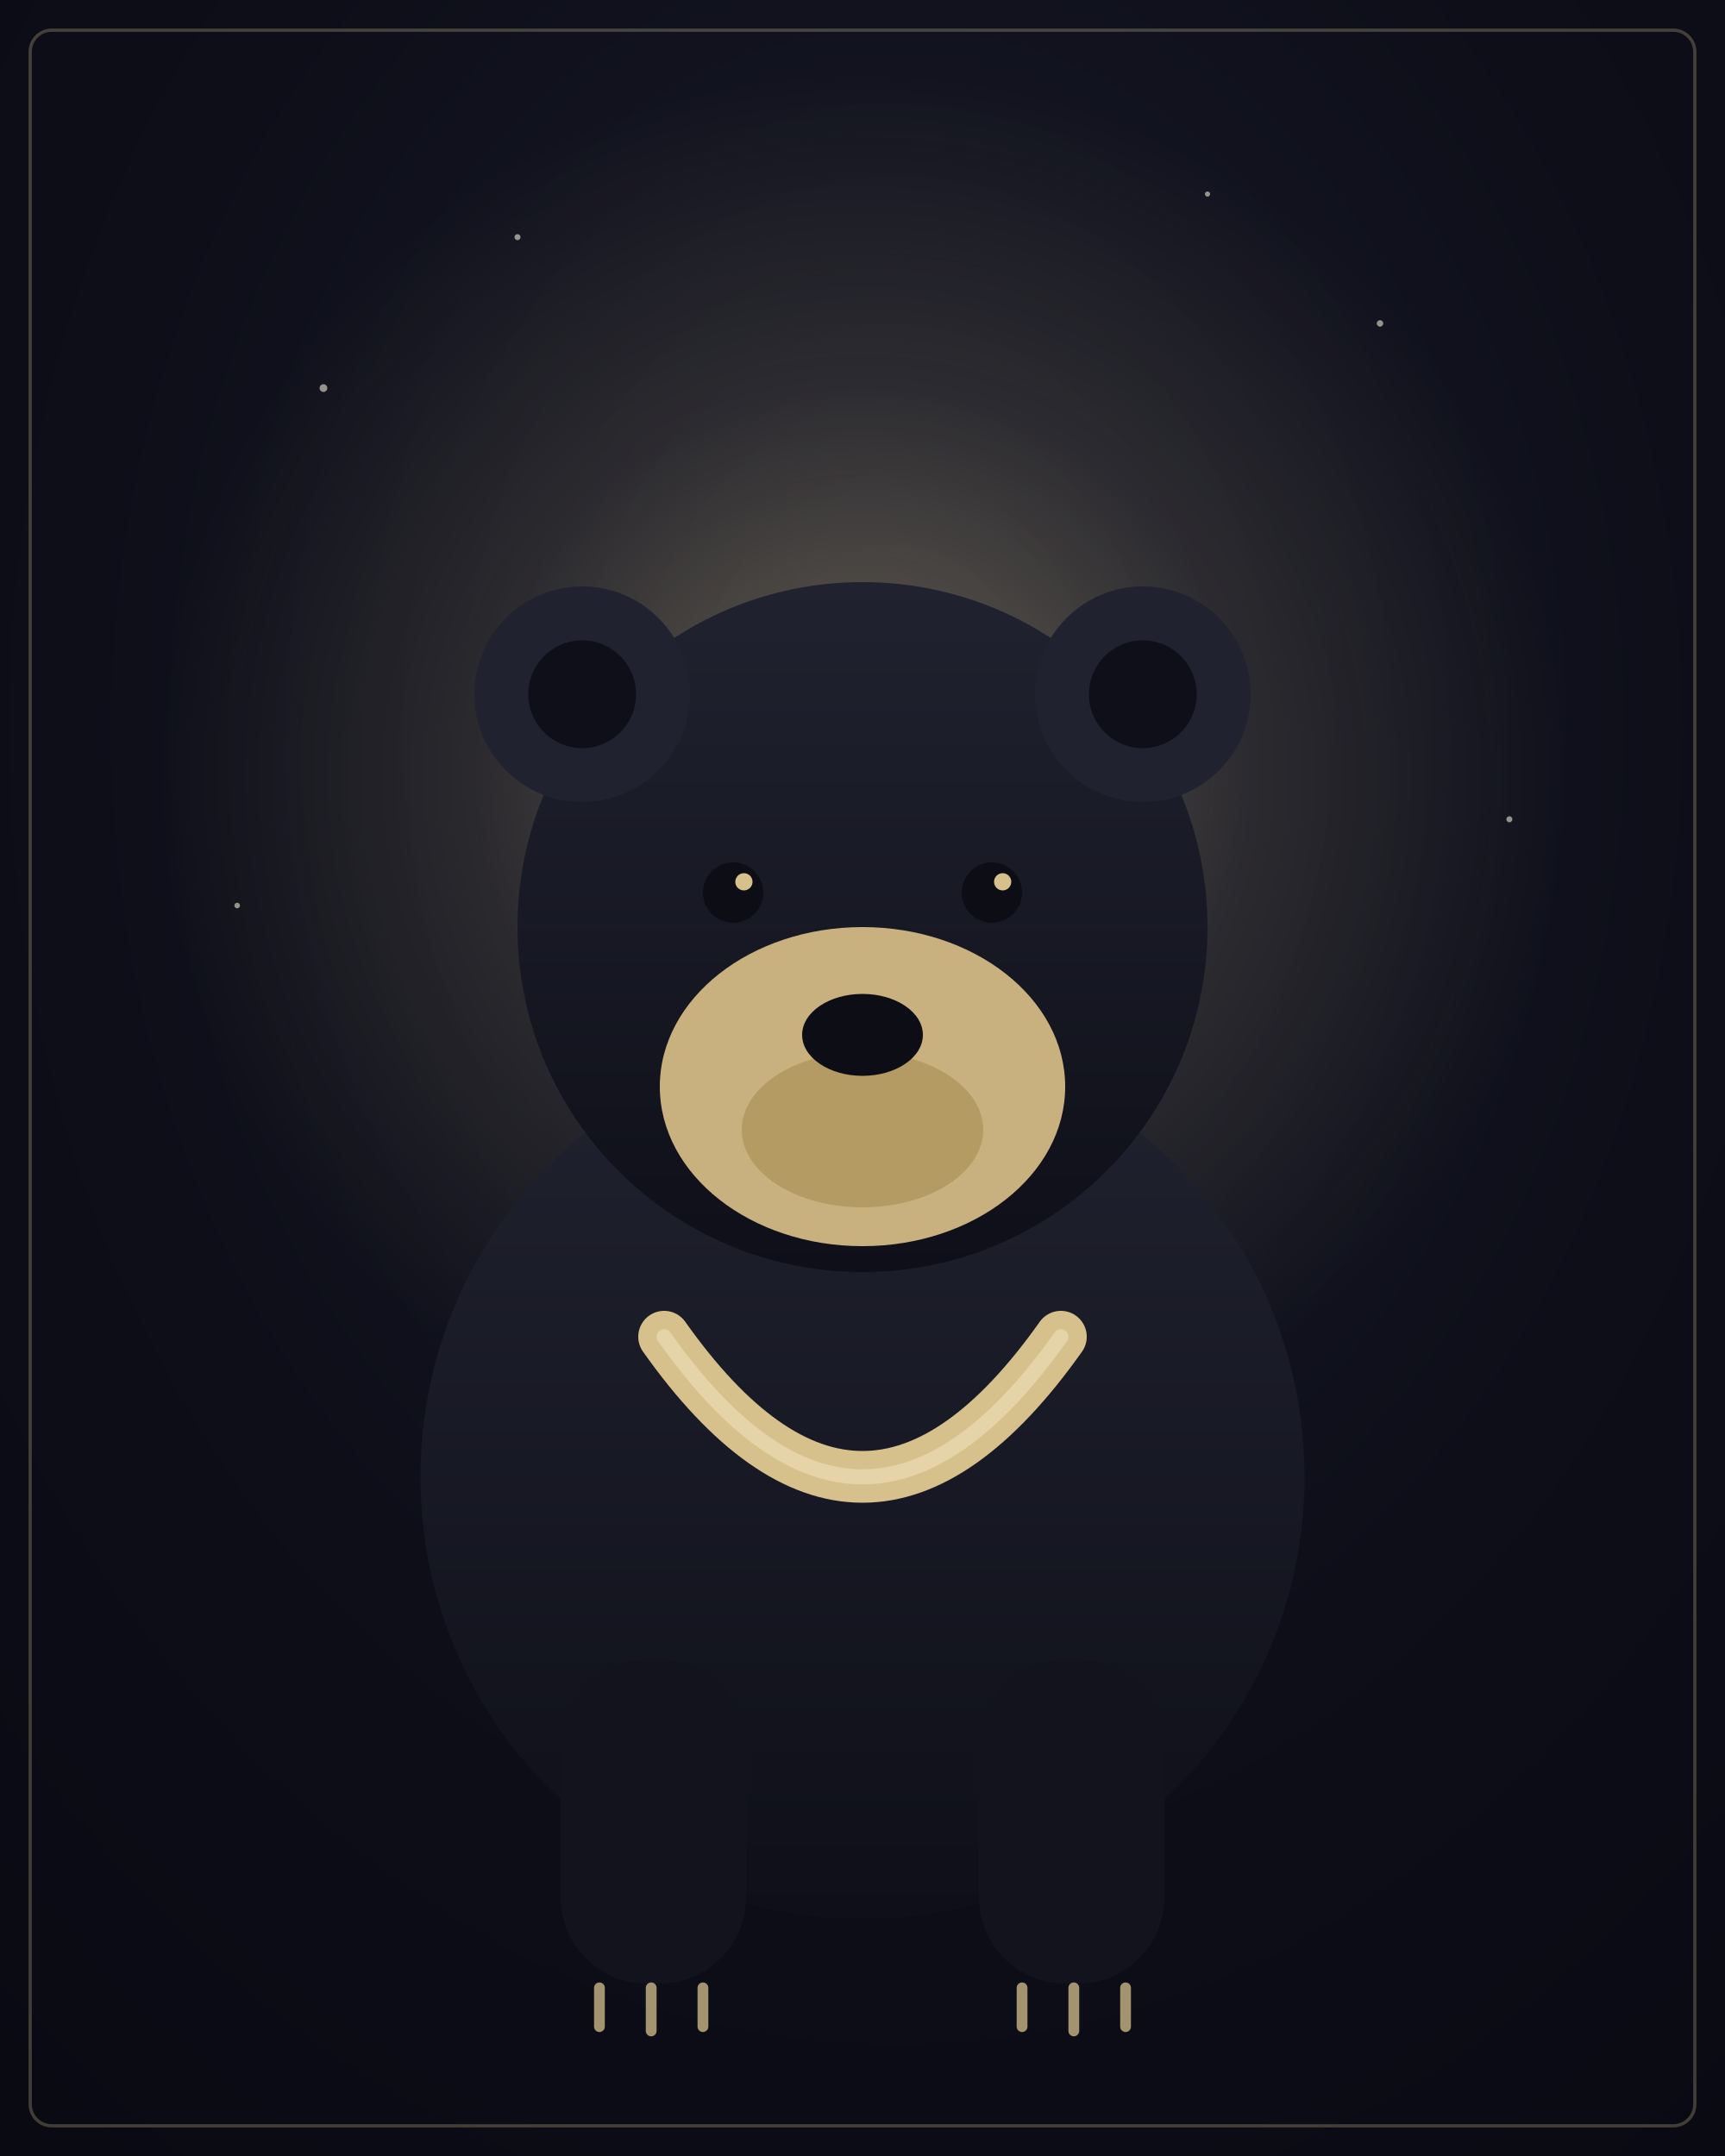
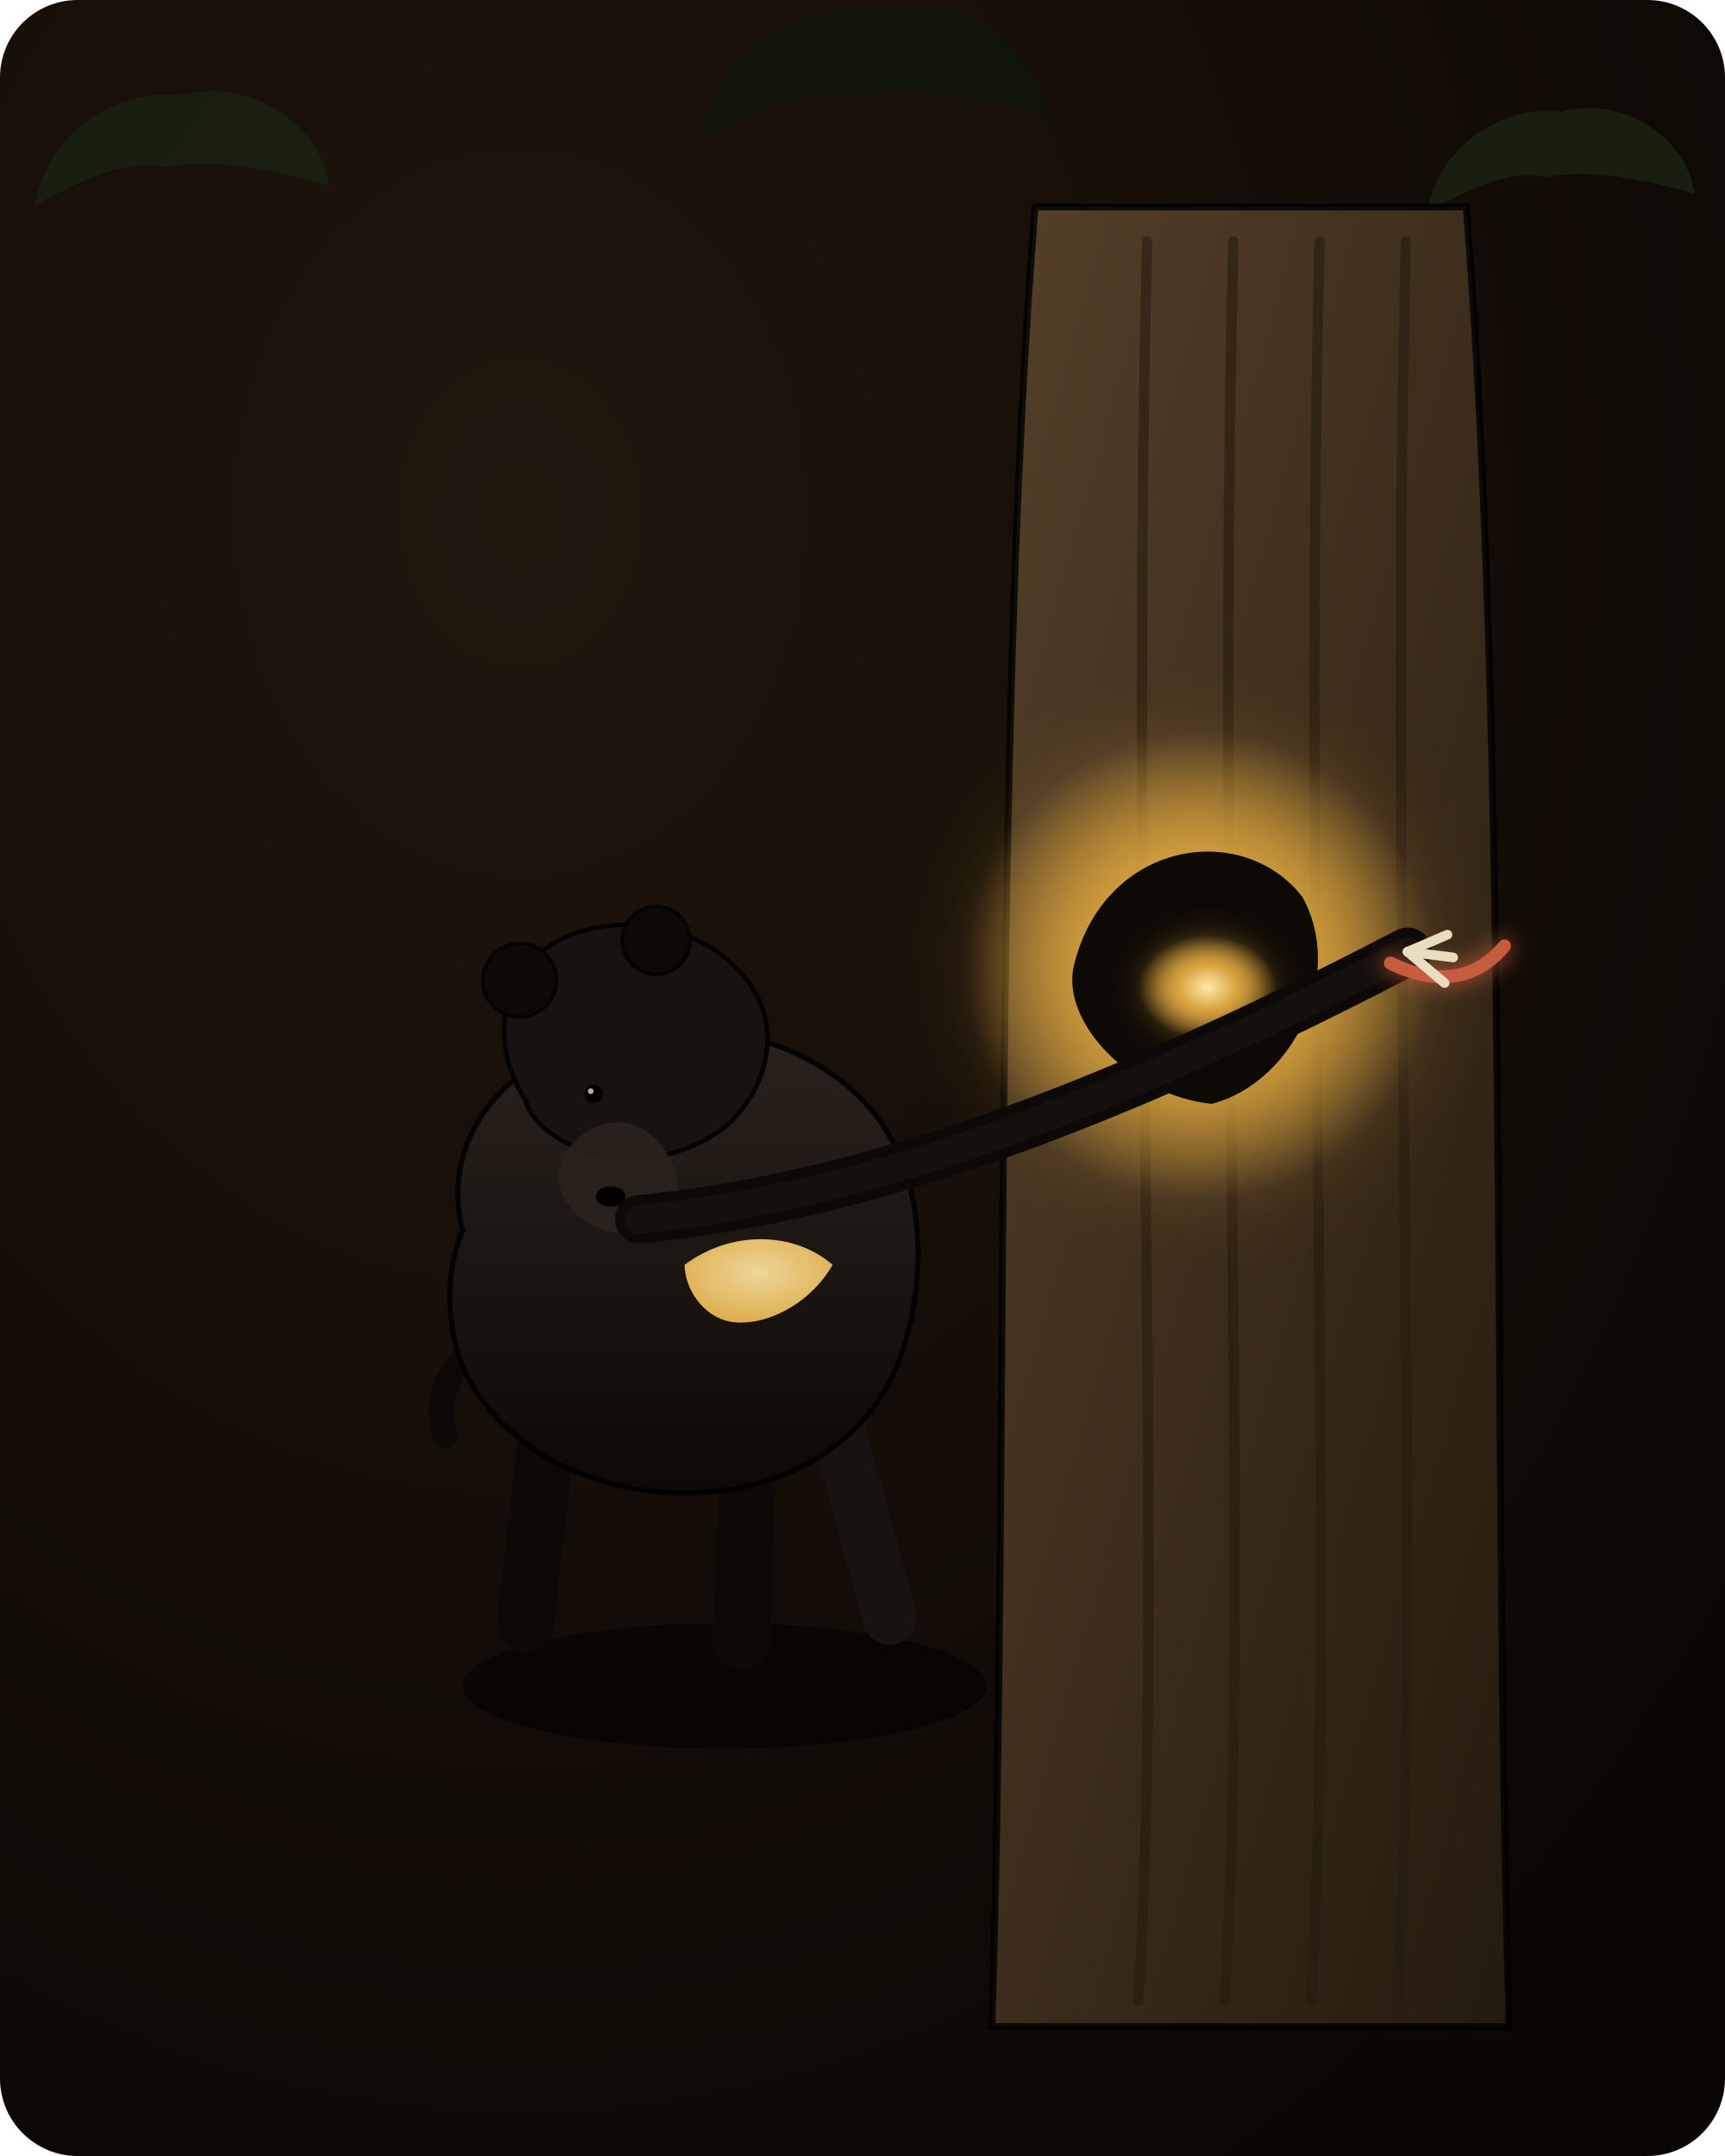
- <svg xmlns="http://www.w3.org/2000/svg" viewBox="0 0 800 1000" role="img" aria-label="Placeholder: Sun Bear portrait">
+ <svg xmlns="http://www.w3.org/2000/svg" viewBox="0 0 400 500" role="img" aria-label="A sun bear reaching into a glowing tree hollow, closer and calmer, its gold chest crescent lit against the dark canopy">
  <defs>
-     <radialGradient id="ob-sky" cx="52%" cy="34%" r="82%">
-       <stop offset="0%" stop-color="#1a1c2b" />
-       <stop offset="58%" stop-color="#0d0e18" />
-       <stop offset="100%" stop-color="#090a12" />
+     <radialGradient id="sb-night" cx="30%" cy="24%" r="95%">
+       <stop offset="0%" stop-color="#1f160c" />
+       <stop offset="55%" stop-color="#140d07" />
+       <stop offset="100%" stop-color="#0a0603" />
    </radialGradient>
-     <radialGradient id="ob-sun" cx="50%" cy="50%" r="50%">
-       <stop offset="0%" stop-color="#d6c18c" stop-opacity="0.42" />
-       <stop offset="55%" stop-color="#d6c18c" stop-opacity="0.12" />
-       <stop offset="100%" stop-color="#d6c18c" stop-opacity="0" />
+     <radialGradient id="sb-honey" cx="50%" cy="50%" r="50%">
+       <stop offset="0%" stop-color="#ffe9a8" />
+       <stop offset="45%" stop-color="#e0a83c" stop-opacity=".85" />
+       <stop offset="100%" stop-color="#e0a83c" stop-opacity="0" />
    </radialGradient>
-     <linearGradient id="ob-bear" x1="0" y1="0" x2="0" y2="1">
-       <stop offset="0%" stop-color="#20222f" />
-       <stop offset="100%" stop-color="#0e0f18" />
+     <radialGradient id="sb-crest" cx="50%" cy="40%" r="60%">
+       <stop offset="0%" stop-color="#f7dfa0" />
+       <stop offset="100%" stop-color="#e7b64f" />
+     </radialGradient>
+     <linearGradient id="sb-bark" x1="0" y1="0" x2="1" y2="1">
+       <stop offset="0%" stop-color="#54402a" />
+       <stop offset="100%" stop-color="#241a0e" />
    </linearGradient>
+     <linearGradient id="sb-fur" x1="0" y1="0" x2="0" y2="1">
+       <stop offset="0%" stop-color="#2a221c" />
+       <stop offset="100%" stop-color="#0c0906" />
+     </linearGradient>
+     <filter id="sb-blur" x="-80%" y="-80%" width="260%" height="260%">
+       <feGaussianBlur stdDeviation="10" result="b" />
+       <feMerge>
+         <feMergeNode in="b" />
+         <feMergeNode in="SourceGraphic" />
+       </feMerge>
+     </filter>
+     <filter id="sb-blur-soft" x="-80%" y="-80%" width="260%" height="260%">
+       <feGaussianBlur stdDeviation="4" result="b" />
+       <feMerge>
+         <feMergeNode in="b" />
+         <feMergeNode in="SourceGraphic" />
+       </feMerge>
+     </filter>
  </defs>
-   <rect width="800" height="1000" fill="url(#ob-sky)" />
-   <rect x="14" y="14" width="772" height="972" rx="10" fill="none" stroke="#d6c18c" stroke-opacity="0.28" stroke-width="1.5" />
-   <circle cx="400" cy="360" r="330" fill="url(#ob-sun)" />
-   <g fill="#ece7d8" fill-opacity="0.6">
-     <circle cx="150" cy="180" r="1.8" />
-     <circle cx="640" cy="150" r="1.5" />
-     <circle cx="700" cy="380" r="1.4" />
-     <circle cx="110" cy="420" r="1.3" />
-     <circle cx="560" cy="90" r="1.2" />
-     <circle cx="240" cy="110" r="1.4" />
+   <rect width="400" height="500" rx="18" fill="url(#sb-night)" />
+   <g id="sb-canopy" opacity=".9">
+     <path d="M8.1 47.5 C11.4 28.8 30.1 20.0 42.2 22.2 C56.5 17.8 74.1 27.7 76.3 43.1 C65.3 39.8 49.9 36.5 38.9 38.7 C27.9 36.5 16.9 43.1 8.1 47.5 Z" fill="#1a2010" />
+     <path d="M162.3 32.5 C166.2 10.4 188.3 0.0 202.6 2.6 C219.5 -2.6 240.3 9.1 242.9 27.3 C229.9 23.4 211.7 19.5 198.7 22.1 C185.7 19.5 172.7 27.3 162.3 32.5 Z" fill="#10140a" />
+     <path d="M331.0 49.0 C334.0 32.0 351.0 24.0 362.0 26.0 C375.0 22.0 391.0 31.0 393.0 45.0 C383.0 42.0 369.0 39.0 359.0 41.0 C349.0 39.0 339.0 45.0 331.0 49.0 Z" fill="#1a2010" />
  </g>
-   <g transform="translate(400 470)">
-     <ellipse cx="0" cy="215" rx="205" ry="205" fill="url(#ob-bear)" />
-     <g fill="#12131d">
-       <rect x="-140" y="300" width="86" height="150" rx="40" />
-       <rect x="54" y="300" width="86" height="150" rx="40" />
+   <g id="sb-trunk">
+     <path d="M240 48 C230 175 234 343 230 470 L350 470 C346 343 350 175 340 48 Z" fill="url(#sb-bark)" stroke="#000000" stroke-opacity=".8" stroke-width="1.6" />
+     <path d="M266 56 C262 217 270 364 264 464" fill="none" stroke="#241a0e" stroke-opacity=".55" stroke-width="2.4" stroke-linecap="round" />
+     <path d="M286 56 C282 217 290 364 284 464" fill="none" stroke="#241a0e" stroke-opacity=".55" stroke-width="2.4" stroke-linecap="round" />
+     <path d="M306 56 C302 217 310 364 304 464" fill="none" stroke="#241a0e" stroke-opacity=".55" stroke-width="2.4" stroke-linecap="round" />
+     <path d="M326 56 C322 217 330 364 324 464" fill="none" stroke="#241a0e" stroke-opacity=".55" stroke-width="2.4" stroke-linecap="round" />
+     <g filter="url(#sb-blur)">
+       <circle cx="278" cy="224" r="54" fill="url(#sb-honey)" opacity=".85" />
    </g>
-     <g stroke="#d6c18c" stroke-width="5" stroke-linecap="round" opacity="0.75">
-       <line x1="-122" y1="452" x2="-122" y2="470" />
-       <line x1="-98" y1="452" x2="-98" y2="472" />
-       <line x1="-74" y1="452" x2="-74" y2="470" />
-       <line x1="74" y1="452" x2="74" y2="470" />
-       <line x1="98" y1="452" x2="98" y2="472" />
-       <line x1="122" y1="452" x2="122" y2="470" />
+     <path d="M249 224 C256 195 288 190 302 208 C312 226 300 251 281 256 C262 254 246 237 249 224 Z" fill="#0d0904" />
+     <g filter="url(#sb-blur-soft)">
+       <ellipse cx="280" cy="229" rx="16" ry="12" fill="url(#sb-honey)" />
    </g>
-     <circle cx="0" cy="-40" r="160" fill="url(#ob-bear)" />
-     <circle cx="-130" cy="-148" r="50" fill="#20222f" />
-     <circle cx="130" cy="-148" r="50" fill="#20222f" />
-     <circle cx="-130" cy="-148" r="25" fill="#0e0f18" />
-     <circle cx="130" cy="-148" r="25" fill="#0e0f18" />
-     <ellipse cx="0" cy="34" rx="94" ry="74" fill="#c9b17f" />
-     <ellipse cx="0" cy="54" rx="56" ry="36" fill="#b49b63" />
-     <ellipse cx="0" cy="10" rx="28" ry="19" fill="#0c0d15" />
-     <circle cx="-60" cy="-56" r="14" fill="#0c0d15" />
-     <circle cx="60" cy="-56" r="14" fill="#0c0d15" />
-     <circle cx="-55" cy="-61" r="4" fill="#d6c18c" />
-     <circle cx="65" cy="-61" r="4" fill="#d6c18c" />
-     <path d="M -92 150 Q 0 280 92 150" fill="none" stroke="#d6c18c" stroke-width="24" stroke-linecap="round" />
-     <path d="M -92 150 Q 0 280 92 150" fill="none" stroke="#efe3bd" stroke-width="7" stroke-linecap="round" opacity="0.55" />
+   </g>
+   <ellipse cx="168" cy="391.0" rx="60.72" ry="14.56" fill="#000000" fill-opacity=".55" />
+   <g id="sb-bear" transform="translate(168,292) scale(0.66)">
+     <path d="M-86 30 Q-104 44 -98 62" fill="none" stroke="#0c0906" stroke-width="9" stroke-linecap="round" />
+     <g id="sb-legs-back">
+       <path d="M-62 58 L-70 128" fill="none" stroke="#0c0906" stroke-width="20" stroke-linecap="round" />
+       <path d="M8 72 L6 134" fill="none" stroke="#0c0906" stroke-width="20" stroke-linecap="round" />
+     </g>
+     <path d="M40 60 L58 126" fill="none" stroke="#181310" stroke-width="19" stroke-linecap="round" />
+     <path d="M-92 -10 C-100 -42 -78 -70 -42 -78 C-8 -86 30 -78 52 -52 C70 -30 72 4 62 34 C52 62 26 80 -8 82 C-44 84 -78 68 -92 38 C-98 22 -98 4 -92 -10 Z" fill="url(#sb-fur)" stroke="#000000" stroke-opacity=".85" stroke-width="1.8" />
+     <path d="M-14 2 C2 -10 24 -10 38 2 C30 16 14 24 2 22 C-8 20 -14 10 -14 2 Z" fill="url(#sb-crest)" opacity=".95" />
+     <path d="M-70 -56 C-84 -78 -78 -104 -54 -114 C-32 -122 -6 -116 8 -98 C20 -82 16 -62 2 -48 C-14 -34 -38 -32 -54 -40 C-64 -45 -68 -50 -70 -56 Z" fill="#181310" stroke="#000000" stroke-opacity=".85" stroke-width="1.6" />
+     <circle cx="-72" cy="-98" r="13" fill="#0c0906" stroke="#000000" stroke-opacity=".7" stroke-width="1.2" />
+     <circle cx="-24" cy="-112" r="12" fill="#0c0906" stroke="#000000" stroke-opacity=".7" stroke-width="1.2" />
+     <path d="M-46 -46 C-58 -40 -62 -28 -54 -18 C-46 -8 -30 -6 -20 -14 C-14 -22 -16 -34 -24 -42 C-30 -48 -38 -50 -46 -46 Z" fill="#2a221c" opacity=".9" />
+     <circle cx="-46" cy="-58" r="3.2" fill="#000000" />
+     <circle cx="-47" cy="-59" r="1" fill="#e8ddbe" fill-opacity=".8" />
+     <ellipse cx="-40" cy="-22" rx="5.2" ry="3.6" fill="#000000" />
+     <path d="M-30 -14 C64 -23 159 -66 240 -108" fill="none" stroke="#0c0906" stroke-width="17" stroke-linecap="round" />
+     <path d="M-30 -14 C64 -23 159 -66 240 -108" fill="none" stroke="#181310" stroke-width="10" stroke-linecap="round" opacity=".7" />
+     <g filter="url(#sb-blur-soft)">
+       <path d="M234 -104 C250 -96 264 -98 274 -110" fill="none" stroke="#c65c3e" stroke-width="4.6" stroke-linecap="round" />
+     </g>
+     <g id="sb-claws">
+       <path d="M240 -108 L254 -114" fill="none" stroke="#e8ddbe" stroke-width="3.4" stroke-linecap="round" />
+       <path d="M240 -108 L256 -106" fill="none" stroke="#e8ddbe" stroke-width="3.4" stroke-linecap="round" />
+       <path d="M240 -108 L253 -97" fill="none" stroke="#e8ddbe" stroke-width="3.4" stroke-linecap="round" />
+     </g>
  </g>
</svg>
